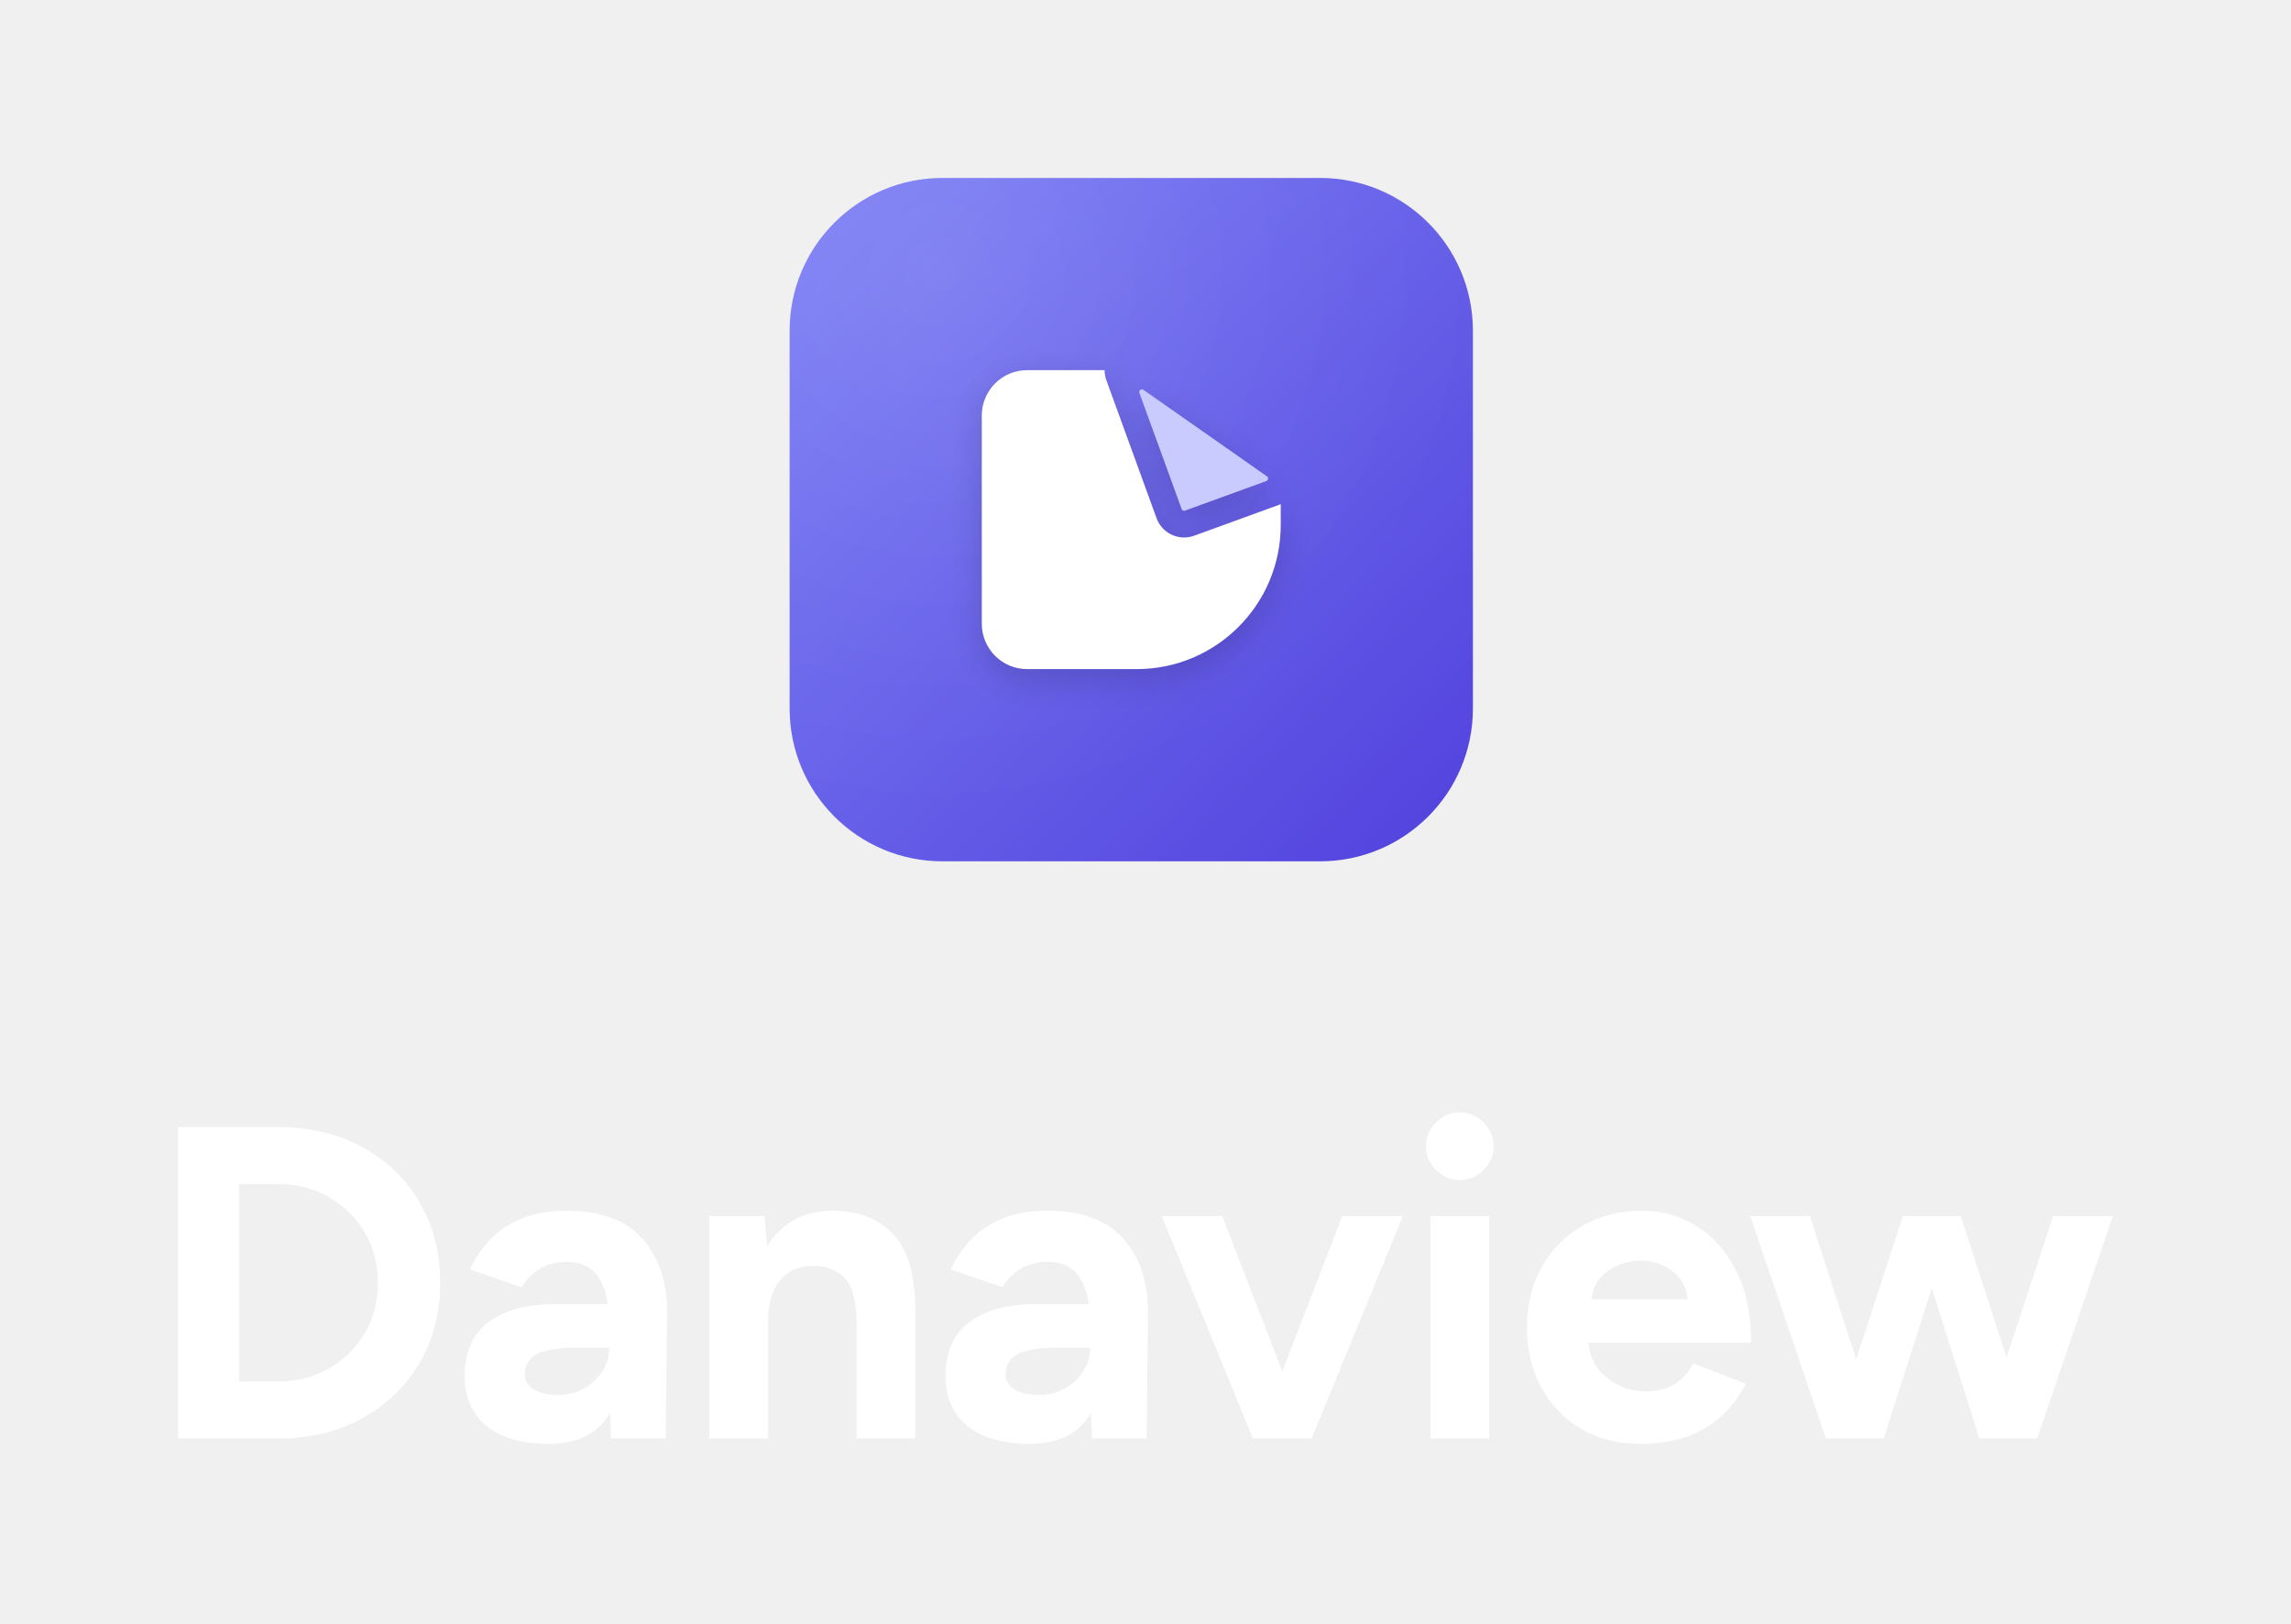
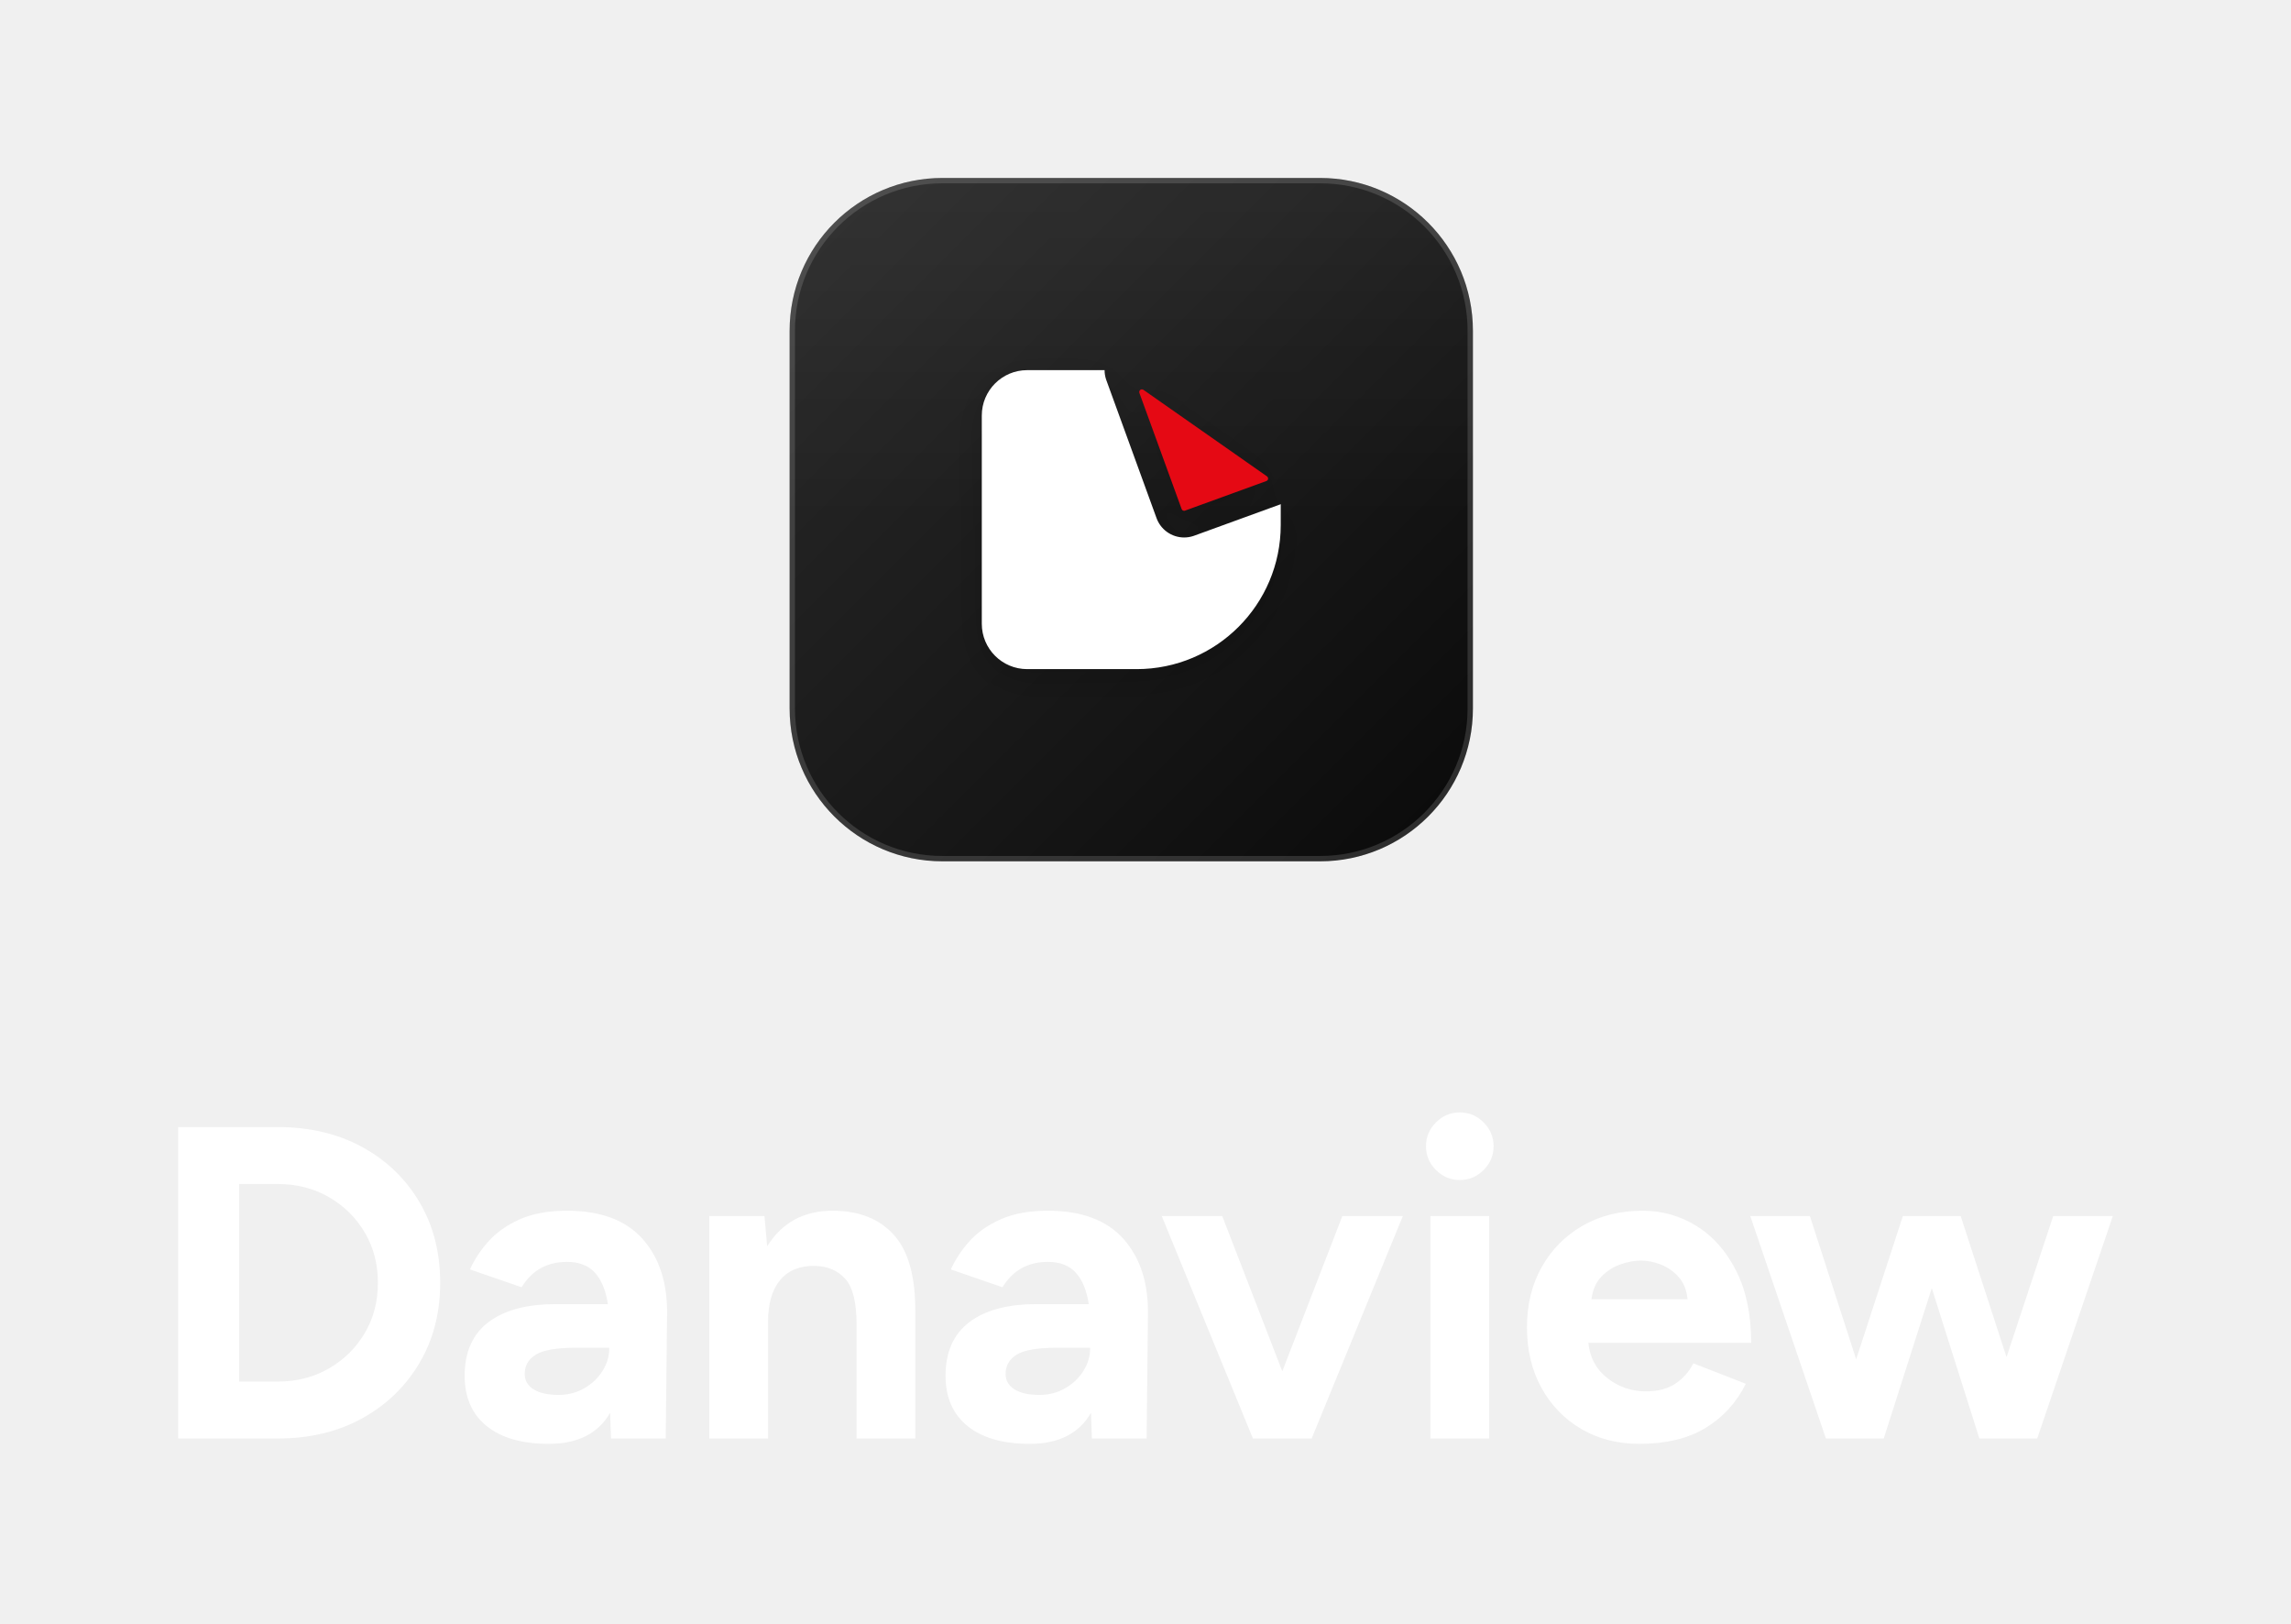
<svg xmlns="http://www.w3.org/2000/svg" width="412" height="292" viewBox="0 0 412 292">
  <defs>
    <clipPath id="lcws">
      <rect width="1024" height="1024" rx="229" />
    </clipPath>
  </defs>
  <g transform="translate(142 32) scale(0.12)">
    <g clip-path="url(#lcws)">
      <defs>
        <linearGradient id="bgws" gradientUnits="userSpaceOnUse" x1="0" y1="0" x2="1024" y2="1024">
-           <stop offset="0" stop-color="#7C7FF5" />
-           <stop offset="1" stop-color="#5141DD" />
+           <stop offset="0" stop-color="#2A2A2A" />
+           <stop offset="1" stop-color="#0A0A0A" />
        </linearGradient>
-         <radialGradient id="glws" gradientUnits="userSpaceOnUse" cx="225.28" cy="143.36" r="798.72">
-           <stop offset="0" stop-color="#FFFFFF" stop-opacity="0.10" />
-           <stop offset="0.55" stop-color="#FFFFFF" stop-opacity="0.035" />
+         <linearGradient id="glws" gradientUnits="userSpaceOnUse" x1="0" y1="0" x2="0" y2="512">
+           <stop offset="0" stop-color="#FFFFFF" stop-opacity="0.05" />
          <stop offset="1" stop-color="#FFFFFF" stop-opacity="0" />
-         </radialGradient>
+         </linearGradient>
        <filter id="shws" x="-40%" y="-40%" width="180%" height="180%" color-interpolation-filters="sRGB">
          <feGaussianBlur in="SourceAlpha" stdDeviation="25.6" />
          <feOffset dy="15.36" result="blur" />
          <feFlood flood-color="#000000" flood-opacity="0.16" />
          <feComposite in2="blur" operator="in" result="shadow" />
          <feMerge>
            <feMergeNode in="shadow" />
            <feMergeNode in="SourceGraphic" />
          </feMerge>
        </filter>
      </defs>
      <rect width="1024" height="1024" fill="url(#bgws)" />
      <rect width="1024" height="1024" fill="url(#glws)" />
+       <defs>
+         <clipPath id="ecws">
+           <rect width="1024" height="1024" rx="229" />
+         </clipPath>
+       </defs>
+       <g clip-path="url(#ecws)">
+         <rect width="1024" height="1024" rx="229" fill="none" stroke="#FFFFFF" stroke-opacity="0.14" stroke-width="16" />
+       </g>
      <g filter="url(#shws)">
        <defs>
          <mask id="kws" maskUnits="userSpaceOnUse" x="0" y="0" width="1024" height="1024">
            <rect width="1024" height="1024" fill="#fff" />
            <polygon points="516,288 591.24,494.73 736,442.05" fill="#000" stroke="#000" stroke-width="88" stroke-linejoin="round" />
          </mask>
        </defs>
        <path d="M356 288 L516 288 L736 442.05 L736 520 A216 216 0 0 1 520 736 L356 736 A68 68 0 0 1 288 668 L288 356 A68 68 0 0 1 356 288 Z" fill="#FFFFFF" mask="url(#kws)" />
-         <polygon points="527.93,320.77 591.24,494.73 713.06,450.4" fill="#C9CBFF" stroke="#C9CBFF" stroke-width="8" stroke-linejoin="round" />
+         <polygon points="527.93,320.77 591.24,494.73 713.06,450.4" fill="#E50914" stroke="#E50914" stroke-width="8" stroke-linejoin="round" />
      </g>
    </g>
  </g>
  <path d="M32.04 258.67L32.04 202.67L49.96 202.67Q58.52 202.67 65.08 206.23Q71.64 209.79 75.4 216.11Q79.16 222.43 79.16 230.67Q79.16 238.83 75.4 245.15Q71.64 251.47 65.08 255.07Q58.52 258.67 49.96 258.67L32.04 258.67ZM43 248.43L49.96 248.43Q55.08 248.43 59.16 246.07Q63.24 243.71 65.6 239.71Q67.96 235.71 67.96 230.67Q67.96 225.63 65.6 221.63Q63.24 217.63 59.16 215.27Q55.08 212.91 49.96 212.91L43 212.91L43 248.43ZM98.68 259.63Q91.48 259.63 87.52 256.43Q83.56 253.23 83.56 247.39Q83.56 240.99 87.84 237.75Q92.12 234.51 99.88 234.51L109.32 234.51Q108.76 230.83 107 228.87Q105.24 226.91 101.96 226.91Q96.6 226.91 93.8 231.47L84.52 228.27Q85.64 225.71 87.8 223.27Q89.96 220.83 93.44 219.27Q96.92 217.71 101.96 217.71Q111.08 217.71 115.6 222.83Q120.12 227.95 119.96 236.51L119.72 258.67L109.88 258.67L109.72 254.03Q108.2 256.75 105.44 258.19Q102.68 259.63 98.68 259.63ZM100.44 250.83Q103 250.83 105.08 249.63Q107.16 248.43 108.36 246.51Q109.56 244.59 109.56 242.51L109.56 242.35L103.56 242.35Q98.36 242.35 96.36 243.59Q94.36 244.83 94.36 247.07Q94.36 248.83 95.96 249.83Q97.56 250.83 100.44 250.83ZM127.56 258.67L127.56 218.67L137.48 218.67L137.96 224.11Q141.96 217.71 149.72 217.71Q156.84 217.71 160.76 222.07Q164.68 226.43 164.6 236.03L164.6 258.67L154.04 258.67L154.04 238.19Q154.04 232.19 152 229.95Q149.96 227.71 146.6 227.63Q142.52 227.55 140.32 230.15Q138.12 232.75 138.12 237.71L138.12 258.67L127.56 258.67ZM185.16 259.63Q177.96 259.63 174 256.43Q170.04 253.23 170.04 247.39Q170.04 240.99 174.32 237.75Q178.6 234.51 186.36 234.51L195.8 234.51Q195.24 230.83 193.48 228.87Q191.72 226.91 188.44 226.91Q183.08 226.91 180.28 231.47L171 228.27Q172.12 225.71 174.28 223.27Q176.44 220.83 179.92 219.27Q183.4 217.71 188.44 217.71Q197.56 217.71 202.08 222.83Q206.6 227.95 206.44 236.51L206.2 258.67L196.36 258.67L196.2 254.03Q194.68 256.75 191.92 258.19Q189.16 259.63 185.16 259.63ZM186.92 250.83Q189.48 250.83 191.56 249.63Q193.64 248.43 194.84 246.51Q196.04 244.59 196.04 242.51L196.04 242.35L190.04 242.35Q184.84 242.35 182.84 243.59Q180.84 244.83 180.84 247.07Q180.84 248.83 182.44 249.83Q184.04 250.83 186.92 250.83ZM225.32 258.67L208.92 218.67L219.8 218.67L230.6 246.59L241.4 218.67L252.28 218.67L235.88 258.67L225.32 258.67ZM257.24 258.67L257.24 218.67L267.8 218.67L267.8 258.67L257.24 258.67ZM262.52 212.19Q260.04 212.19 258.24 210.39Q256.44 208.59 256.44 206.11Q256.44 203.63 258.24 201.83Q260.04 200.03 262.52 200.03Q265 200.03 266.8 201.83Q268.6 203.63 268.6 206.11Q268.6 208.59 266.8 210.39Q265 212.19 262.52 212.19ZM294.84 259.63Q288.92 259.63 284.36 256.95Q279.8 254.27 277.2 249.55Q274.6 244.83 274.6 238.67Q274.6 232.51 277.28 227.79Q279.96 223.07 284.64 220.39Q289.32 217.71 295.4 217.71Q300.68 217.71 305.12 220.47Q309.56 223.23 312.24 228.55Q314.92 233.87 314.92 241.47L285.64 241.47Q286.04 245.47 289.08 247.83Q292.12 250.19 295.96 250.19Q299.24 250.19 301.32 248.79Q303.4 247.39 304.52 245.15L313.96 248.83Q311.4 253.95 306.68 256.79Q301.96 259.63 294.84 259.63ZM286.2 233.63L303.48 233.63Q303.24 231.15 301.88 229.63Q300.52 228.11 298.68 227.39Q296.84 226.67 295.08 226.67Q293.4 226.67 291.44 227.35Q289.48 228.03 288 229.55Q286.52 231.07 286.2 233.63ZM328.36 258.67L314.76 218.67L325.48 218.67L333.8 244.43L342.2 218.67L352.6 218.67L360.84 244.03L369.24 218.67L379.96 218.67L366.36 258.67L355.96 258.67L347.4 231.63L338.76 258.67L328.36 258.67Z" fill="#FFFFFF" />
</svg>
